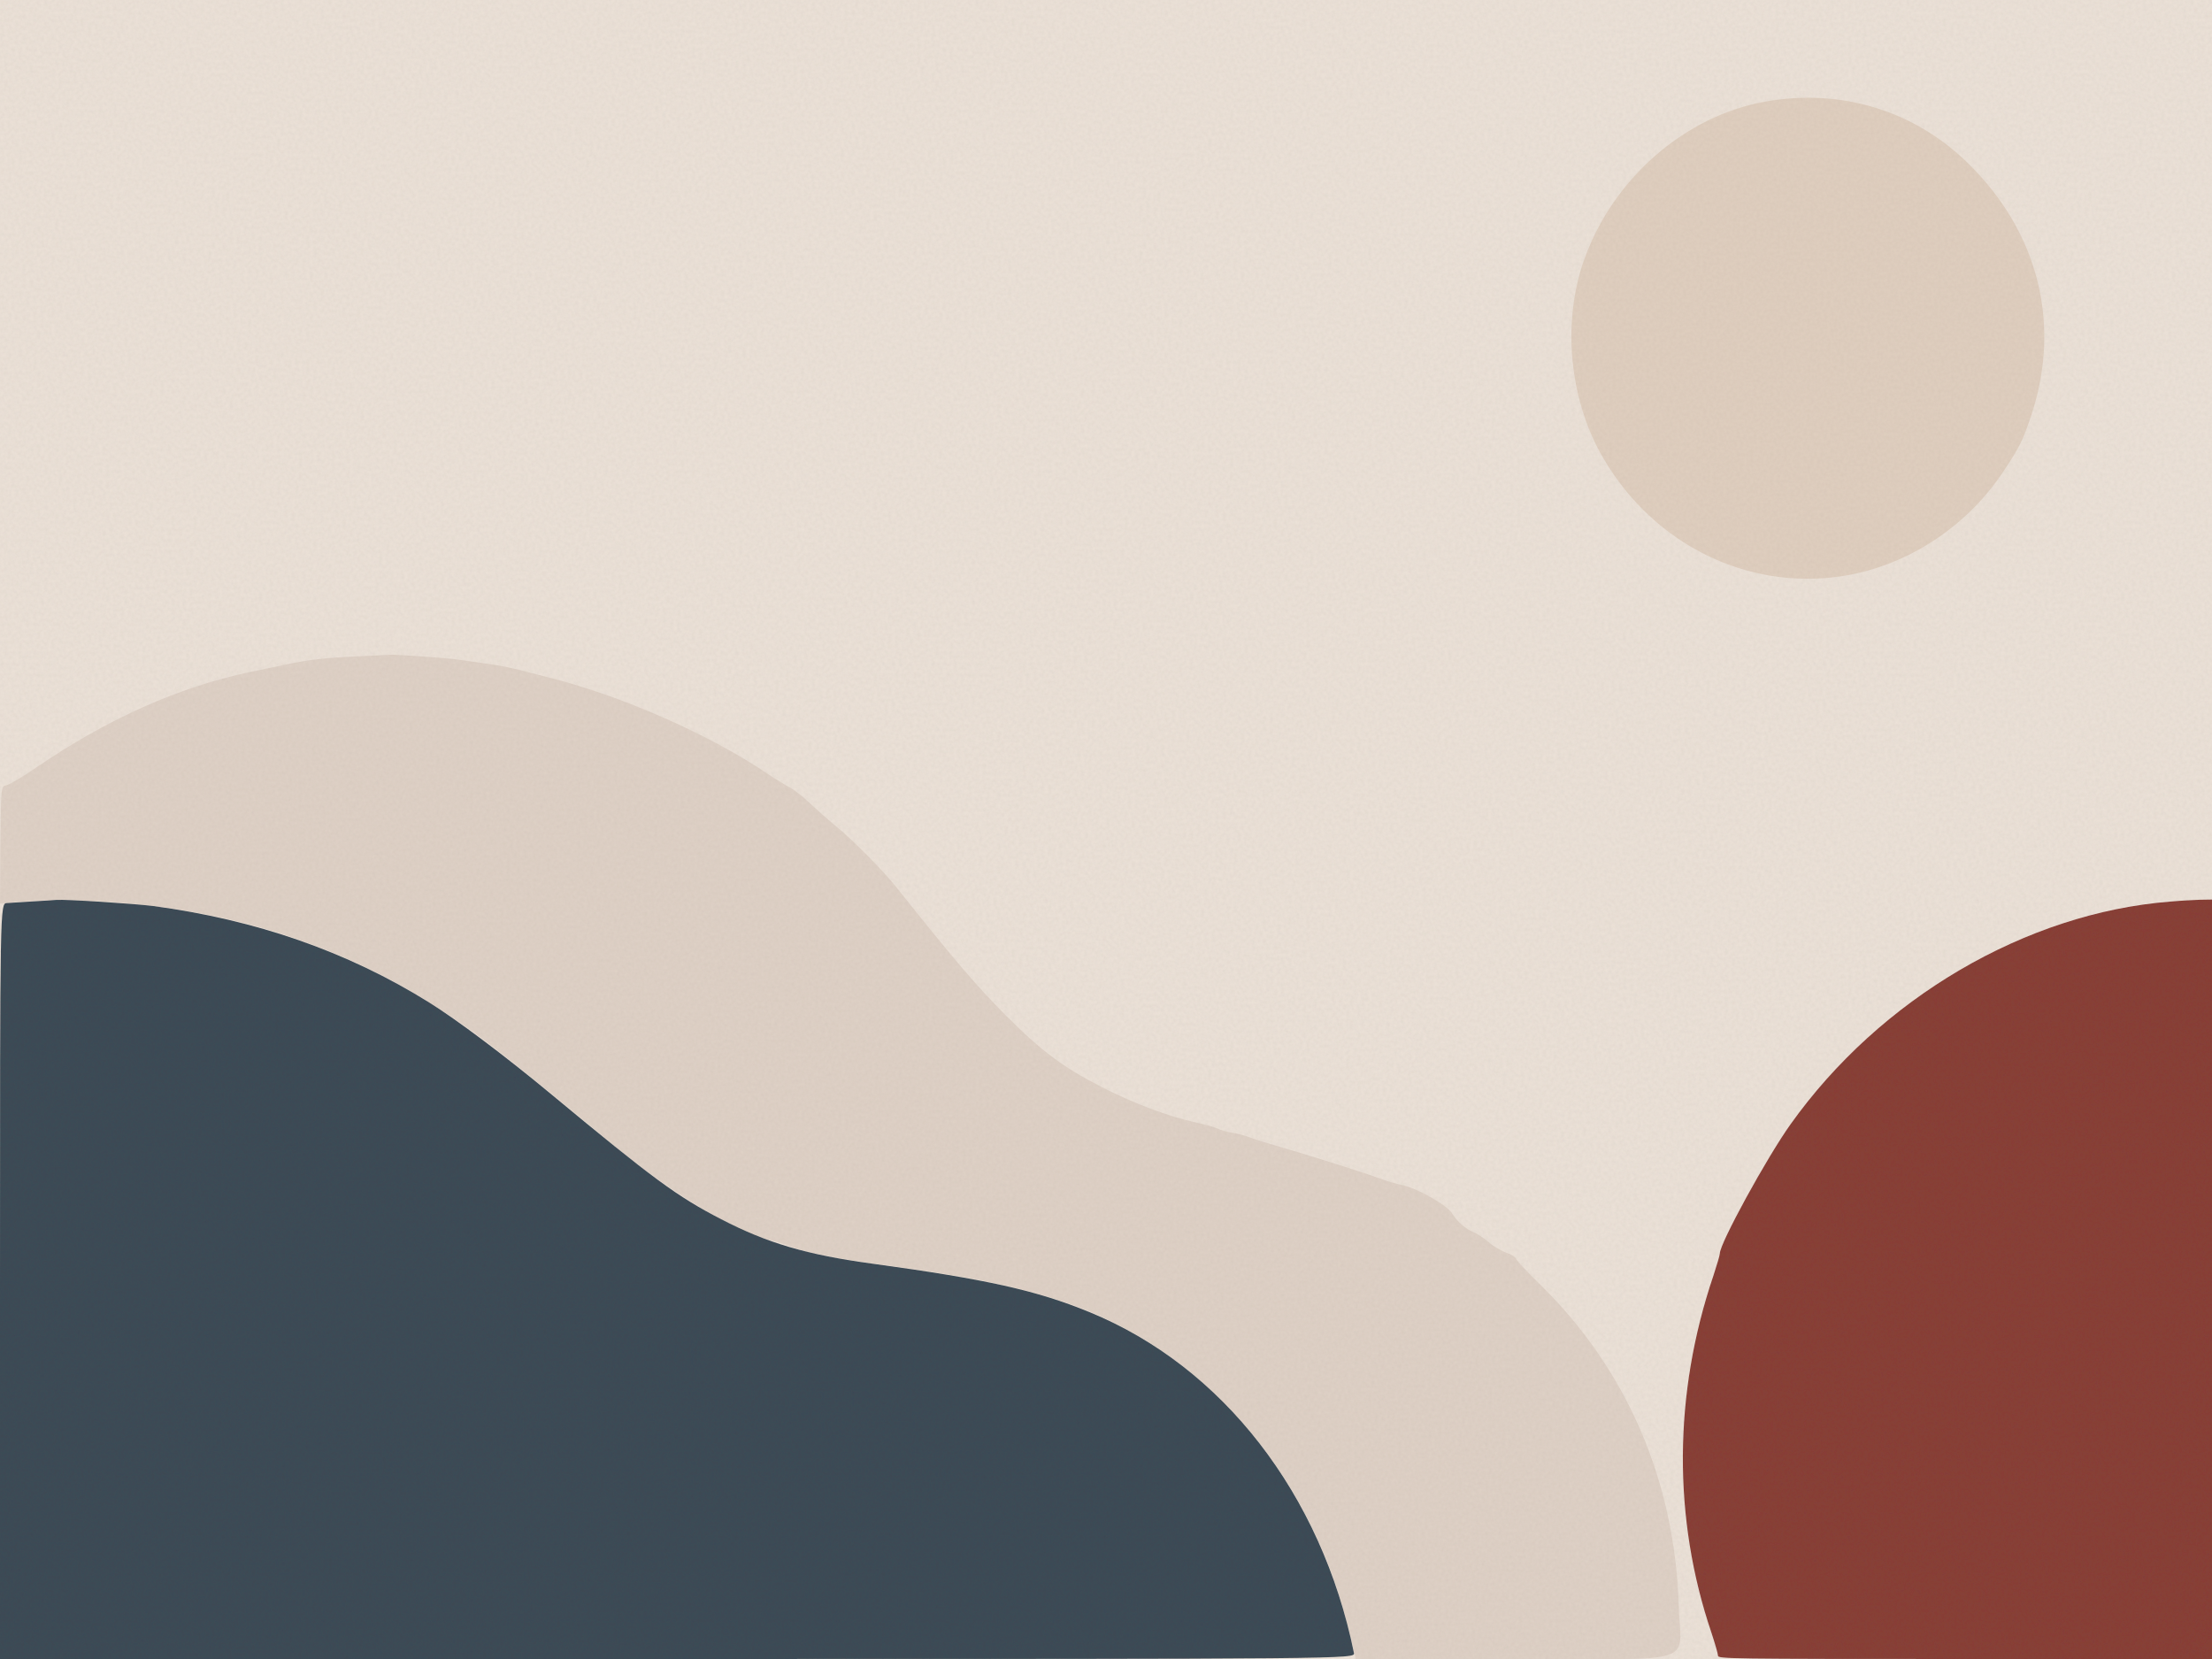
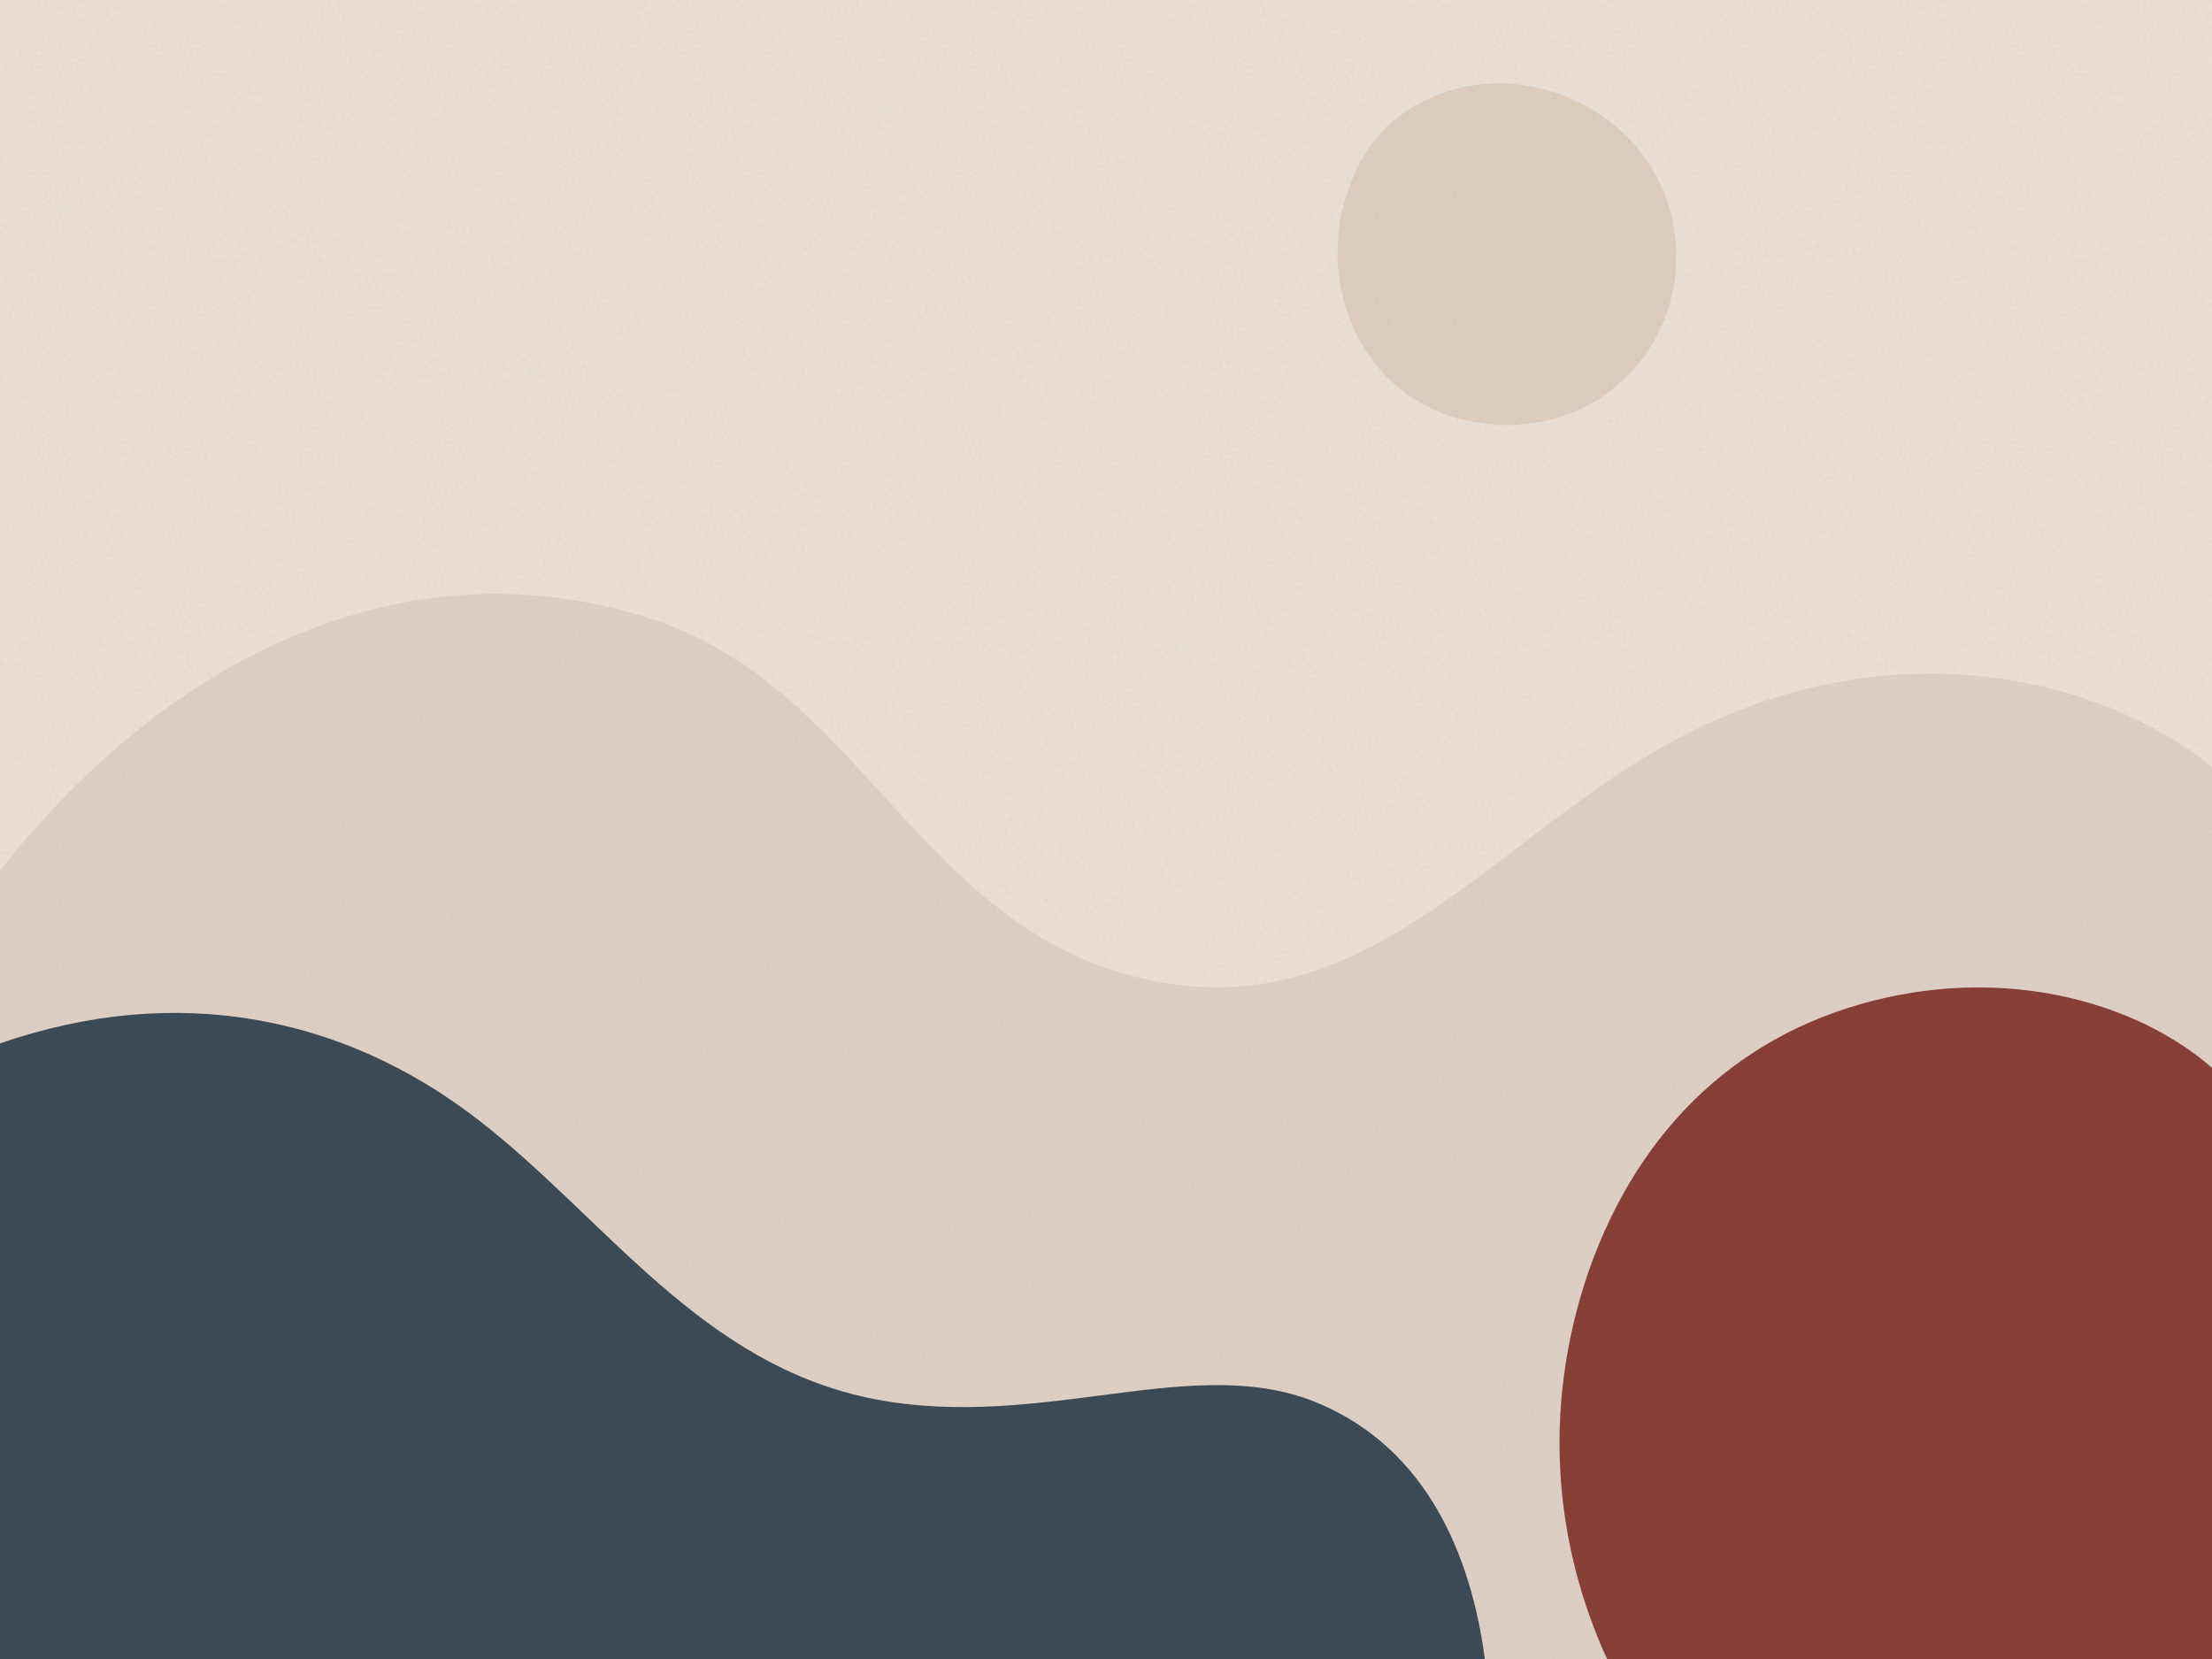
<svg xmlns="http://www.w3.org/2000/svg" width="1448" height="1086" viewBox="0 0 1448 1086">
  <defs>
    <filter id="paperNoise" filterUnits="userSpaceOnUse" x="0" y="0" width="1448" height="1086">
      <feTurbulence type="fractalNoise" baseFrequency="0.42" numOctaves="4" seed="8" result="noise" />
      <feComposite in="noise" in2="SourceAlpha" operator="in" result="noiseIn" />
      <feColorMatrix in="noiseIn" type="matrix" values="0.28 0 0 0 0.38 0 0.28 0 0 0.38 0 0 0.28 0 0.38 0 0 0 0.18 0" result="grain" />
      <feBlend in="SourceGraphic" in2="grain" mode="multiply" />
    </filter>
    <filter id="softNoise" x="-2%" y="-2%" width="104%" height="104%">
      <feTurbulence type="fractalNoise" baseFrequency="0.55" numOctaves="3" seed="11" result="noise" />
      <feComposite in="noise" in2="SourceAlpha" operator="in" result="noiseIn" />
      <feColorMatrix in="noiseIn" type="matrix" values="0.24 0 0 0 0.42 0 0.24 0 0 0.42 0 0 0.24 0 0.42 0 0 0 0.16 0" result="grain" />
      <feBlend in="SourceGraphic" in2="grain" mode="multiply" />
    </filter>
  </defs>
  <g id="layer-background">
    <rect x="0" y="0" width="1448" height="1086" fill="#ece2d8" filter="url(#paperNoise)" />
  </g>
  <g id="layer-hills">
-     <g transform="scale(1.206667)">
+     <g display="none" transform="scale(1.206667)">
      <g class="tide">
        <g filter="url(#softNoise)">
          <path d="M 193.5,356.1 C 176.8,356.8 167.9,357.8 155,360.5 C 151.4,361.3 142.7,363.1 135.5,364.6 C 96.6,372.8 58,390.1 19,416.8 C 12.1,421.5 5.2,425.6 3.5,426 C 0.5,426.6 0.5,426.6 0.2,458.4 L 0,490.2 L 6.2,489.6 C 51.9,485.3 111.2,492.5 156,507.7 C 188.1,518.5 214.6,531.5 241.5,549.4 C 262.1,563 275.7,573.8 332.4,620.9 C 364.2,647.4 399.7,668.8 418.9,673.1 C 421.4,673.6 426.2,675.2 429.5,676.5 C 436.7,679.3 456.1,683.2 476.5,685.9 C 526,692.5 550.2,697.4 576.5,706.1 C 651.9,731.1 710.5,798.1 731.4,883.2 L 735.5,900 L 822.7,900 C 923.5,900 911.7,903.9 910.7,871 C 908.6,803.1 882.4,742.7 835.3,696.6 C 828.5,690 822.8,683.9 822.5,682.9 C 822.1,681.9 819.8,680.4 817,679.5 C 814.4,678.6 810.1,676.1 807.7,673.9 C 805.2,671.7 801.4,669.3 799.3,668.4 C 794.8,666.5 790.6,662.8 787.5,657.9 C 784.6,653.5 768.6,644.5 760.7,642.9 C 757.8,642.3 753.3,641 750.5,640 C 741.1,636.5 711.5,627.1 697.2,623 C 689.3,620.7 680.7,618.1 678.2,617.1 C 675.6,616.1 671.3,614.9 668.5,614.5 C 665.8,614.1 662.3,613.1 660.7,612.3 C 659.1,611.5 653.7,610 648.7,608.9 C 634.2,605.8 614.6,598.4 598,589.9 C 576.6,578.9 565.2,570.4 545.9,551.1 C 529.9,535 518.1,521.3 486.2,481.2 C 479,472.2 462.1,455.1 453.5,448.2 C 449.7,445.1 443.4,439.5 439.5,435.9 C 435.7,432.2 430.7,428.3 428.5,427.2 C 426.3,426.1 420.8,422.7 416.2,419.6 C 383.9,397.9 336.4,377.1 296.5,367.2 C 294.3,366.7 288.2,365.1 283,363.7 C 277.8,362.4 269.5,360.7 264.5,360.1 C 259.6,359.4 252.7,358.4 249.2,357.9 C 243.4,357 213.9,354.9 211.5,355.2 C 211,355.2 202.9,355.6 193.5,356.1 Z" fill="#dfd1c6" />
        </g>
      </g>
      <g transform="translate(980,185)">
        <g class="sink">
          <g transform="translate(-980,-185)">
            <g class="dim">
              <g filter="url(#softNoise)">
                <path d="M 957.7,55.1 C 914.3,62.8 875.4,96.5 859.6,140.3 C 847.2,174.6 851.2,216.9 869.8,248.6 C 897.1,295.3 947.7,320.3 999,312.6 C 1034.1,307.3 1066.5,286.3 1086.7,256 C 1095.8,242.3 1097.4,239 1102.2,224.6 C 1118.2,175.5 1105.8,126.2 1068.1,89 C 1038.8,60 999,47.8 957.7,55.1 Z" fill="#e0cfbf" />
              </g>
            </g>
          </g>
        </g>
      </g>
      <g transform="translate(340,900)">
        <g class="rise">
          <g transform="translate(-340,-900)">
            <g filter="url(#softNoise)">
              <path d="M 18,489 C 12.2,489.4 5.8,489.8 3.8,489.9 C 0,490 0,490 0,695 L 0,900 L 367.6,900 C 735.2,900 735.2,900 734.5,896.7 C 716.9,810.5 663.3,741.4 591,711.8 C 562.5,700.1 535.4,694 473,685.5 C 437.8,680.7 416.2,674.4 391.2,661.4 C 367.4,649.1 354.2,639.4 299.5,594 C 274,572.8 247.7,553.1 232.6,543.7 C 188.4,516.2 139,499 83,491.5 C 72.6,490.2 35.5,487.8 30.5,488.2 C 29.4,488.3 23.8,488.7 18,489 Z" fill="#3d4b56" />
            </g>
          </g>
        </g>
      </g>
      <g transform="translate(1120,700)">
        <g class="lean">
          <g transform="translate(-1120,-700)">
            <g filter="url(#softNoise)">
              <path d="M 1177.5,489.1 C 1099.1,495.2 1020,541.6 971.3,610 C 958.4,628.1 933,674.5 933,680 C 933,680.9 931.4,686.3 929.5,692.1 C 907.8,756.1 907.4,823.8 928.5,885.9 C 930.4,891.7 932,897.2 932,898.2 C 932,899.9 937.5,900 1066,900 L 1200,900 L 1200,694 L 1200,488 L 1193.8,488.1 C 1190.3,488.2 1183,488.6 1177.5,489.1 Z" fill="#893f38" />
            </g>
          </g>
        </g>
      </g>
    </g>
+     <g id="anxiety-landscape" filter="url(#softNoise)">
+       <path d="M 0,570 C 118,420 275,356 426,405 C 568,451 603,615 760,643 C 905,669 986,536 1115,475 C 1247,413 1376,444 1448,502 L 1448,1086 L 0,1086 Z" fill="#dfd1c6" />
+       <path d="M 925,70 C 990,31 1080,70 1095,145 C 1110,220 1050,288 970,277 C 900,268 862,199 880,132 C 890,99 905,82 925,70 Z" fill="#e0cfbf" />
+       <path d="M 0,683 C 116,643 225,665 313,733 C 397,798 459,894 573,916 C 684,937 783,884 864,919 C 934,949 963,1018 972,1086 L 0,1086 Z" fill="#3d4b56" />
+       <path d="M 1052,1086 C 1019,1014 1008,925 1040,832 C 1073,738 1140,674 1235,653 C 1321,634 1401,658 1448,699 L 1448,1086 Z" fill="#893f38" />
+     </g>
  </g>
</svg>
